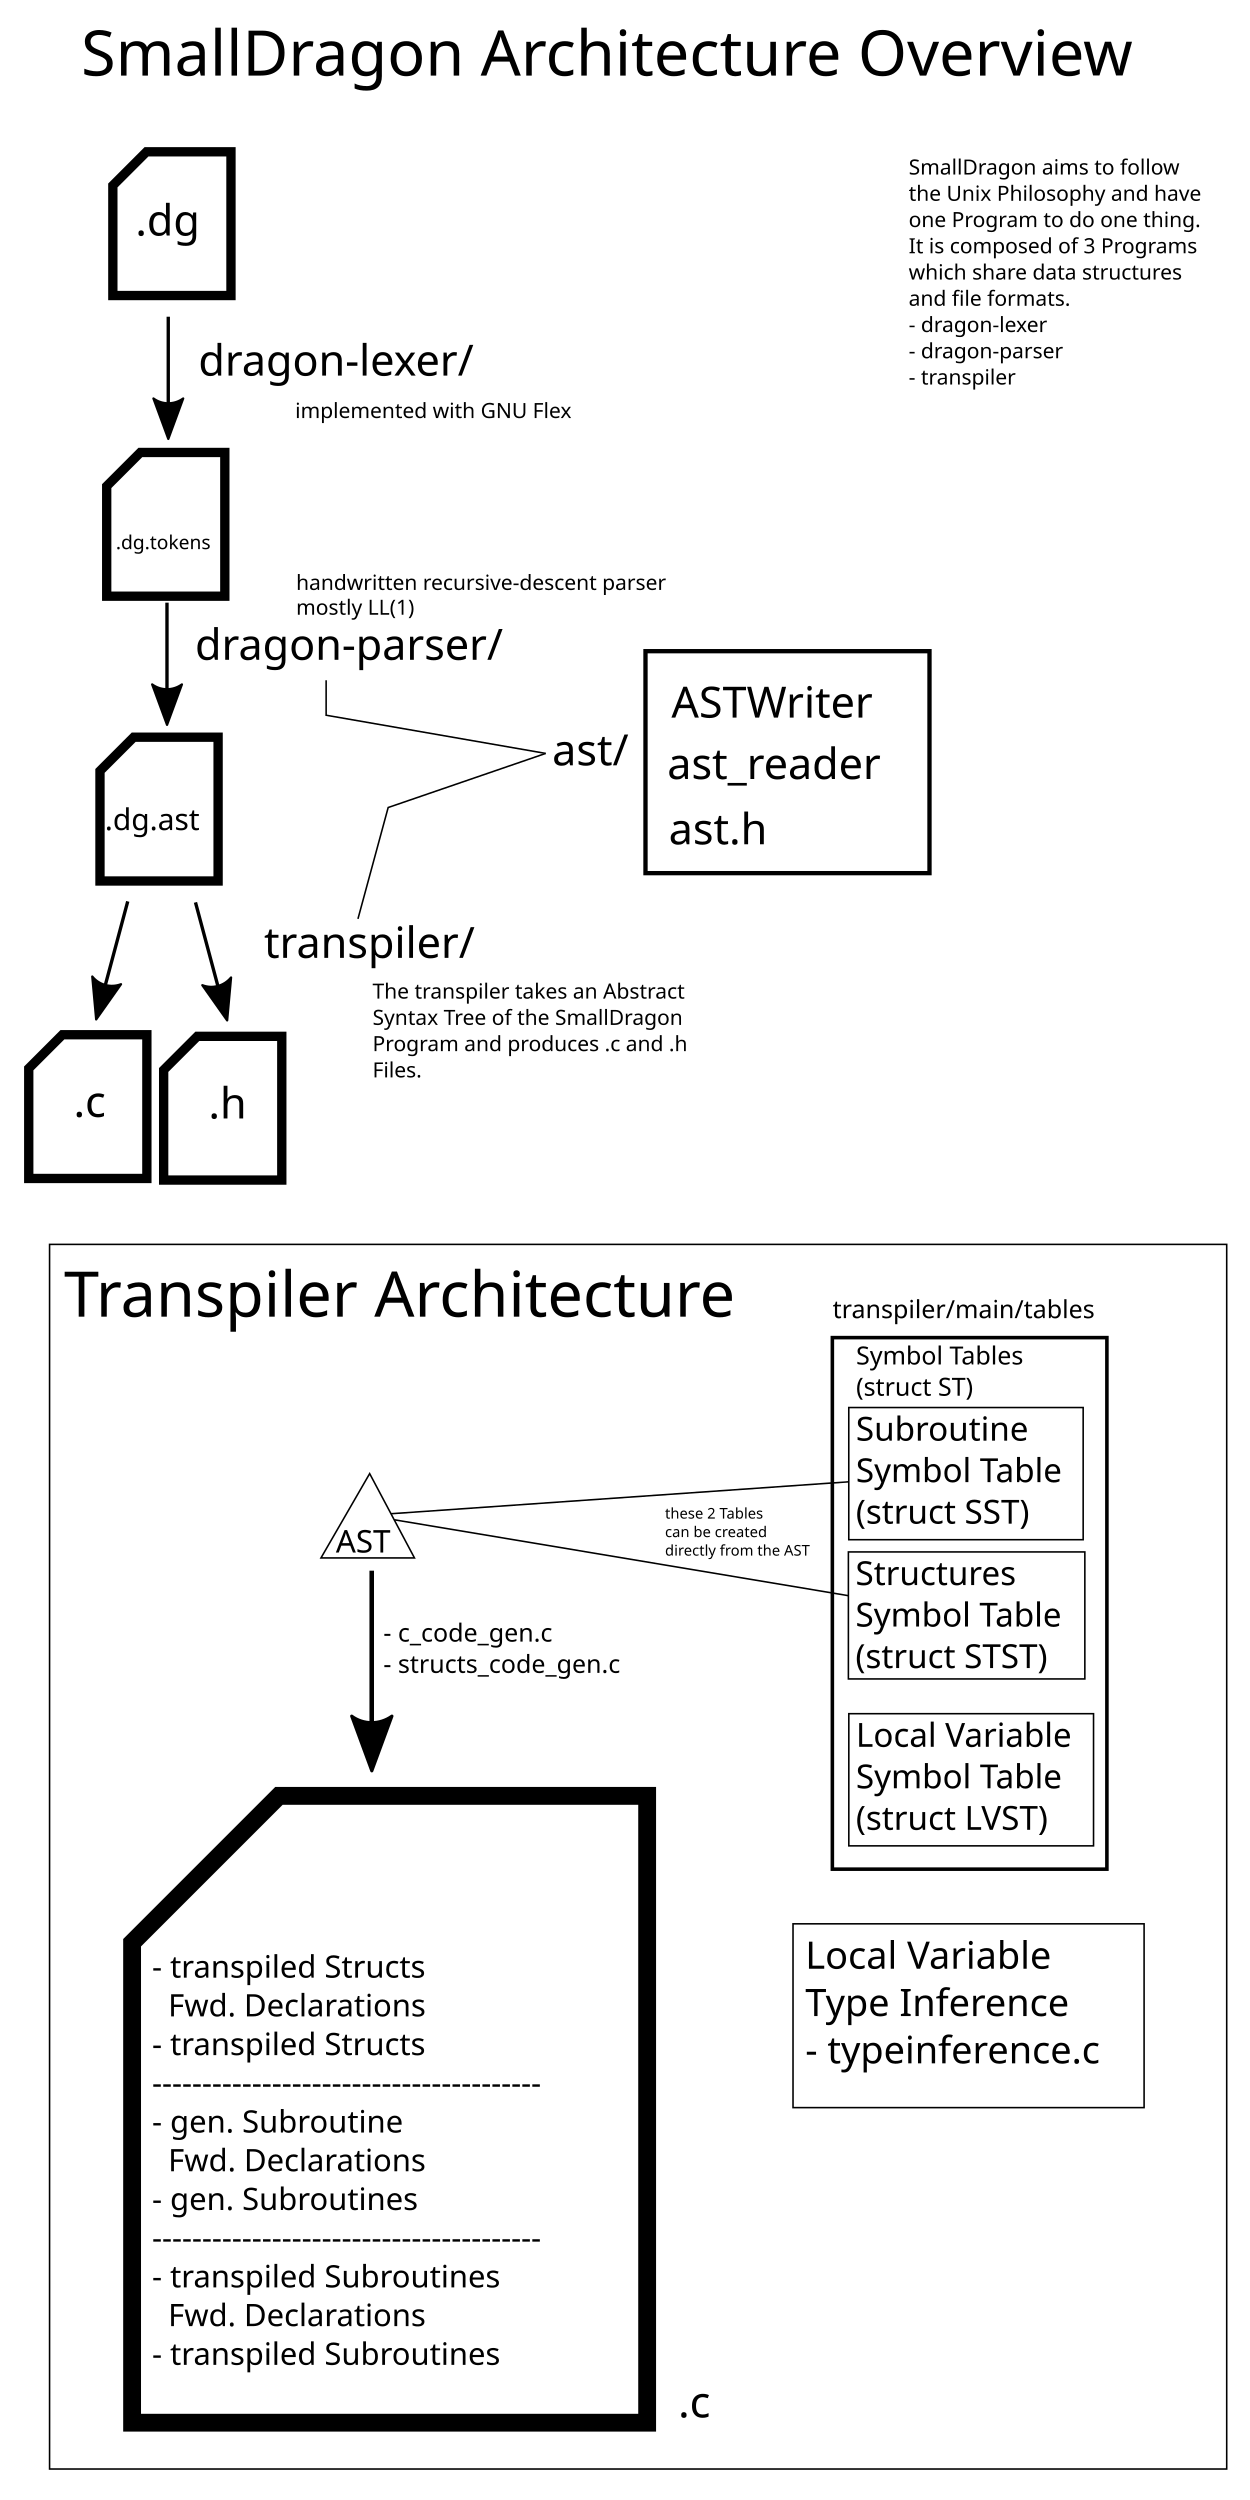
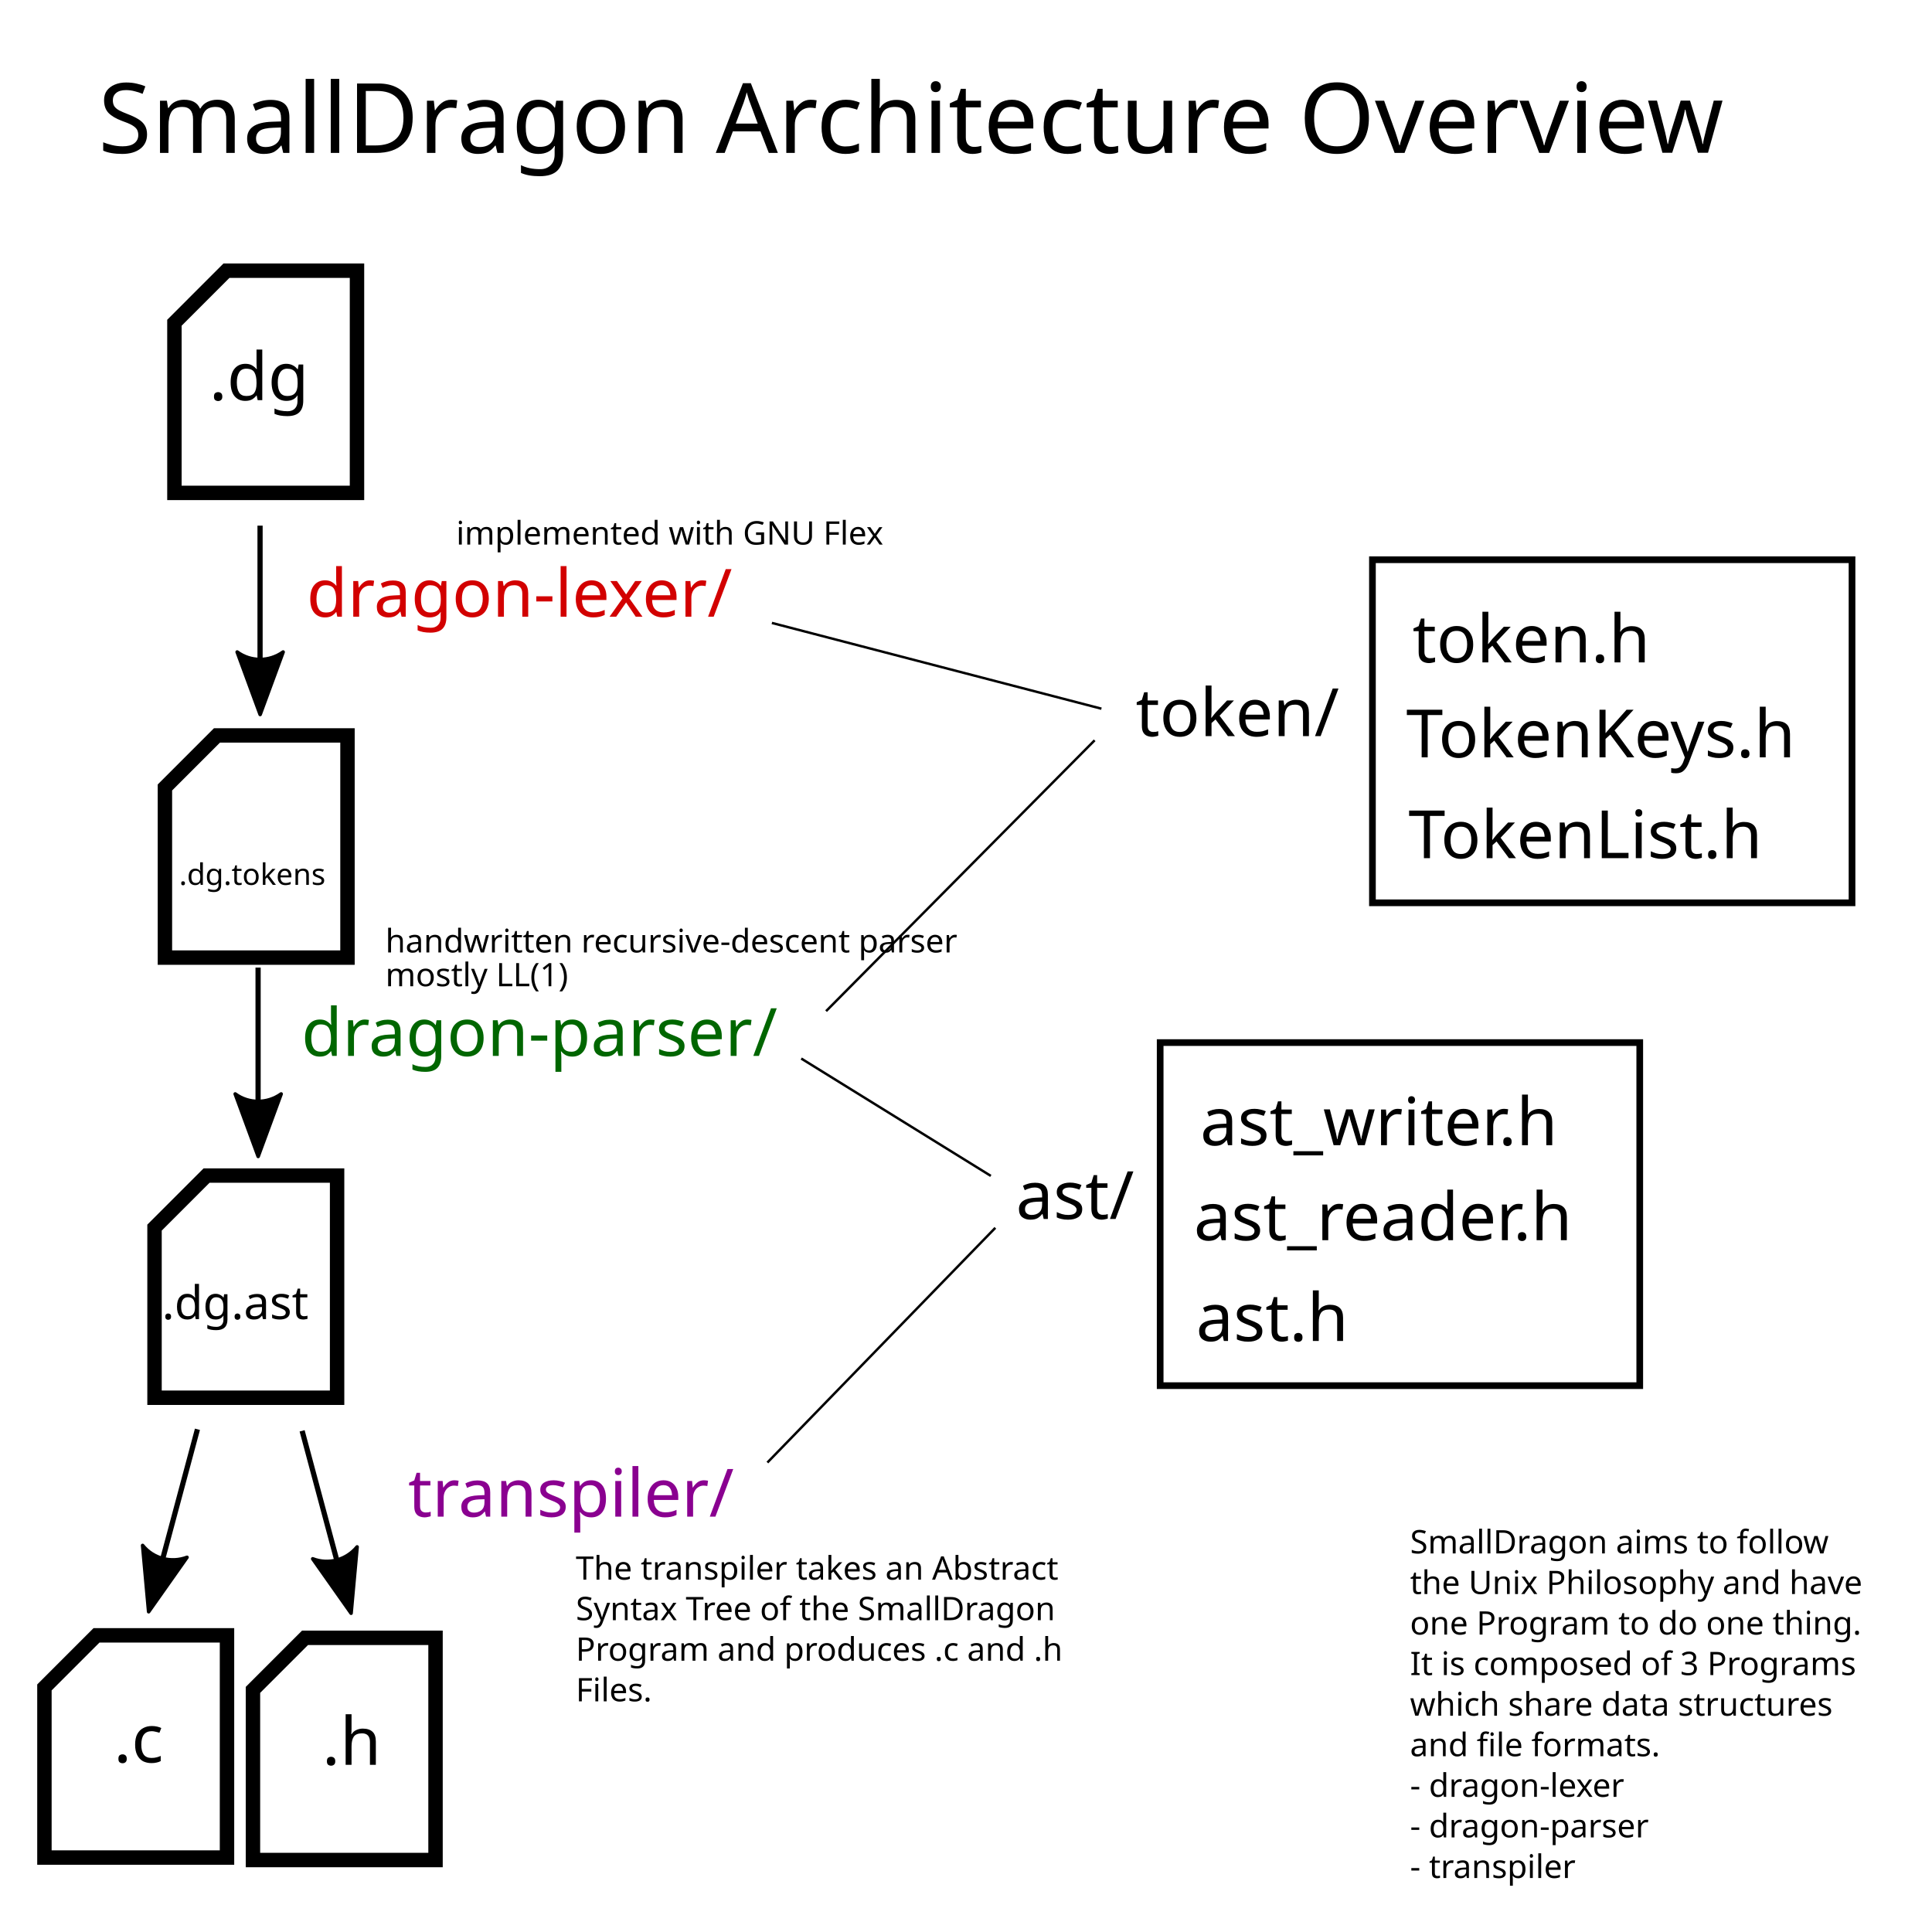
- <svg xmlns="http://www.w3.org/2000/svg" width="210mm" height="420mm" viewBox="0 0 210 420" version="1.1" id="svg8">
+ <svg xmlns="http://www.w3.org/2000/svg" width="210mm" height="210mm" viewBox="0 0 210 210" version="1.1" id="svg8">
  <defs id="defs2">
-     <marker orient="auto" refY="0.0" refX="0.0" id="marker1315" style="overflow:visible;">
-       <path id="path1070" style="fill-rule:evenodd;stroke-width:0.625;stroke-linejoin:round;stroke:#000000;stroke-opacity:1;fill:#000000;fill-opacity:1" d="M 8.719,4.034 L -2.207,0.016 L 8.719,-4.002 C 6.973,-1.63 6.983,1.616 8.719,4.034 z " transform="scale(1.1) rotate(180) translate(1,0)" />
+     <marker orient="auto" refY="0" refX="0" id="marker1315" style="overflow:visible">
+       <path id="path1070" style="fill:#000000;fill-opacity:1;fill-rule:evenodd;stroke:#000000;stroke-width:0.625;stroke-linejoin:round;stroke-opacity:1" d="M 8.719,4.034 -2.207,0.016 8.719,-4.002 c -1.745,2.372 -1.735,5.617 -6e-7,8.035 z" transform="matrix(-1.1,0,0,-1.1,-1.1,0)" />
    </marker>
-     <marker orient="auto" refY="0.0" refX="0.0" id="marker1312" style="overflow:visible;">
-       <path id="path1052" d="M 0.0,0.0 L 5.0,-5.0 L -12.5,0.0 L 5.0,5.0 L 0.0,0.0 z " style="fill-rule:evenodd;stroke:#000000;stroke-width:1pt;stroke-opacity:1;fill:#000000;fill-opacity:1" transform="scale(0.8) rotate(180) translate(12.5,0)" />
+     <marker orient="auto" refY="0" refX="0" id="marker1312" style="overflow:visible">
+       <path id="path1052" d="M 0,0 5,-5 -12.5,0 5,5 Z" style="fill:#000000;fill-opacity:1;fill-rule:evenodd;stroke:#000000;stroke-width:1pt;stroke-opacity:1" transform="matrix(-0.8,0,0,-0.8,-10,0)" />
    </marker>
    <marker orient="auto" refY="0" refX="0" id="Arrow2Lend" style="overflow:visible">
      <path id="path1031" style="fill:#000000;fill-opacity:1;fill-rule:evenodd;stroke:#000000;stroke-width:0.625;stroke-linejoin:round;stroke-opacity:1" d="M 8.719,4.034 -2.207,0.016 8.719,-4.002 c -1.745,2.372 -1.735,5.617 -6e-7,8.035 z" transform="matrix(-1.1,0,0,-1.1,-1.1,0)" />
    </marker>
    <marker orient="auto" refY="0" refX="0" id="Arrow1Lend" style="overflow:visible">
      <path id="path1013" d="M 0,0 5,-5 -12.5,0 5,5 Z" style="fill:#000000;fill-opacity:1;fill-rule:evenodd;stroke:#000000;stroke-width:1pt;stroke-opacity:1" transform="matrix(-0.8,0,0,-0.8,-10,0)" />
    </marker>
    <marker orient="auto" refY="0" refX="0" id="Arrow2Lend-2" style="overflow:visible">
      <path id="path1031-2" style="fill:#000000;fill-opacity:1;fill-rule:evenodd;stroke:#000000;stroke-width:0.625;stroke-linejoin:round;stroke-opacity:1" d="M 8.719,4.034 -2.207,0.016 8.719,-4.002 c -1.745,2.372 -1.735,5.617 -6e-7,8.035 z" transform="matrix(-1.1,0,0,-1.1,-1.1,0)" />
    </marker>
    <marker orient="auto" refY="0" refX="0" id="Arrow2Lend-9" style="overflow:visible">
      <path id="path1031-7" style="fill:#000000;fill-opacity:1;fill-rule:evenodd;stroke:#000000;stroke-width:0.625;stroke-linejoin:round;stroke-opacity:1" d="M 8.719,4.034 -2.207,0.016 8.719,-4.002 c -1.745,2.372 -1.735,5.617 -6e-7,8.035 z" transform="matrix(-1.1,0,0,-1.1,-1.1,0)" />
    </marker>
    <marker orient="auto" refY="0" refX="0" id="Arrow2Lend-9-1" style="overflow:visible">
      <path id="path1031-7-9" style="fill:#000000;fill-opacity:1;fill-rule:evenodd;stroke:#000000;stroke-width:0.625;stroke-linejoin:round;stroke-opacity:1" d="M 8.719,4.034 -2.207,0.016 8.719,-4.002 c -1.745,2.372 -1.735,5.617 -6e-7,8.035 z" transform="matrix(-1.1,0,0,-1.1,-1.1,0)" />
    </marker>
    <marker orient="auto" refY="0" refX="0" id="Arrow2Lend-9-1-7" style="overflow:visible">
      <path id="path1031-7-9-8" style="fill:#000000;fill-opacity:1;fill-rule:evenodd;stroke:#000000;stroke-width:0.625;stroke-linejoin:round;stroke-opacity:1" d="M 8.719,4.034 -2.207,0.016 8.719,-4.002 c -1.745,2.372 -1.735,5.617 -6e-7,8.035 z" transform="matrix(-1.1,0,0,-1.1,-1.1,0)" />
    </marker>
  </defs>
-   <g id="layer1" transform="translate(0,-85.16694)">
-     <text id="text1083" y="148.272" x="33.334" style="font-style:normal;font-weight:normal;font-size:7.238px;line-height:1.25;font-family:sans-serif;letter-spacing:0px;word-spacing:0px;fill:#000000;fill-opacity:1;stroke:none;stroke-width:0.181" xml:space="preserve">
-       <tspan style="stroke-width:0.181" id="tspan1081" y="148.272" x="33.334">
-         <tspan style="stroke-width:0.181" id="tspan1079" y="148.272" x="33.334">dragon-lexer/</tspan>
+   <g id="layer1" transform="translate(0,-295.1669)">
+     <text id="text1083" y="362.197" x="33.334" style="font-style:normal;font-weight:normal;font-size:7.238px;line-height:1.25;font-family:sans-serif;letter-spacing:0px;word-spacing:0px;fill:#d20000;fill-opacity:1;stroke:none;stroke-width:0.181;" xml:space="preserve">
+       <tspan style="stroke-width:0.181;fill:#d20000;fill-opacity:1;" id="tspan1081" y="362.197" x="33.334">
+         <tspan style="stroke-width:0.181;fill:#d20000;fill-opacity:1;" id="tspan1079" y="362.197" x="33.334">dragon-lexer/</tspan>
      </tspan>
    </text>
-     <text id="text1089" y="196.013" x="32.773" style="font-style:normal;font-weight:normal;font-size:7.238px;line-height:1.25;font-family:sans-serif;letter-spacing:0px;word-spacing:0px;fill:#000000;fill-opacity:1;stroke:none;stroke-width:0.181" xml:space="preserve">
-       <tspan style="stroke-width:0.181" id="tspan1087" y="196.013" x="32.773">
-         <tspan style="stroke-width:0.181" id="tspan1085" y="196.013" x="32.773">dragon-parser/</tspan>
+     <text id="text1089" y="409.938" x="32.773" style="font-style:normal;font-weight:normal;font-size:7.238px;line-height:1.25;font-family:sans-serif;letter-spacing:0px;word-spacing:0px;fill:#006600;fill-opacity:1;stroke:none;stroke-width:0.181;" xml:space="preserve">
+       <tspan style="stroke-width:0.181;fill:#006600;fill-opacity:1;" id="tspan1087" y="409.938" x="32.773">
+         <tspan style="stroke-width:0.181;fill:#006600;fill-opacity:1;" id="tspan1085" y="409.938" x="32.773">dragon-parser/</tspan>
      </tspan>
    </text>
-     <text id="text1145" y="246.092" x="44.359" style="font-style:normal;font-weight:normal;font-size:7.238px;line-height:1.25;font-family:sans-serif;letter-spacing:0px;word-spacing:0px;fill:#000000;fill-opacity:1;stroke:none;stroke-width:0.181" xml:space="preserve">
-       <tspan style="stroke-width:0.181" id="tspan1143" y="246.092" x="44.359">
-         <tspan style="stroke-width:0.181" id="tspan1141" y="246.092" x="44.359">transpiler/</tspan>
+     <text id="text1145" y="460.018" x="44.359" style="font-style:normal;font-weight:normal;font-size:7.238px;line-height:1.25;font-family:sans-serif;letter-spacing:0px;word-spacing:0px;fill:#8a0090;fill-opacity:1;stroke:none;stroke-width:0.181;" xml:space="preserve">
+       <tspan style="stroke-width:0.181;fill:#8a0090;fill-opacity:1;" id="tspan1143" y="460.018" x="44.359">
+         <tspan style="stroke-width:0.181;fill:#8a0090;fill-opacity:1;" id="tspan1141" y="460.018" x="44.359">transpiler/</tspan>
      </tspan>
    </text>
-     <text id="text1111" y="97.864" x="13.616" style="font-style:normal;font-weight:normal;font-size:10.583px;line-height:1.25;font-family:sans-serif;letter-spacing:0px;word-spacing:0px;fill:#000000;fill-opacity:1;stroke:none;stroke-width:0.265" xml:space="preserve">
-       <tspan style="stroke-width:0.265" id="tspan1109" y="97.864" x="13.616">
-         <tspan style="stroke-width:0.265" id="tspan1107" y="97.864" x="13.616">SmallDragon Architecture Overview</tspan>
+     <text id="text1111" y="311.789" x="10.672" style="font-style:normal;font-weight:normal;font-size:10.583px;line-height:1.25;font-family:sans-serif;letter-spacing:0px;word-spacing:0px;fill:#000000;fill-opacity:1;stroke:none;stroke-width:0.265" xml:space="preserve">
+       <tspan style="stroke-width:0.265" id="tspan1109" y="311.789" x="10.672">
+         <tspan style="stroke-width:0.265" id="tspan1107" y="311.789" x="10.672">SmallDragon Architecture Overview</tspan>
      </tspan>
    </text>
-     <path style="fill:none;stroke:#000000;stroke-width:1.567;stroke-linecap:butt;stroke-linejoin:miter;stroke-miterlimit:4;stroke-dasharray:none;stroke-opacity:1" d="m 24.616,110.664 -5.658,5.658 v 18.494 h 19.845 v -24.152 z" id="path897" />
-     <text id="text1071" y="124.737" x="22.742" style="font-style:normal;font-weight:normal;font-size:7.238px;line-height:1.25;font-family:sans-serif;letter-spacing:0px;word-spacing:0px;fill:#000000;fill-opacity:1;stroke:none;stroke-width:0.181" xml:space="preserve">
-       <tspan style="stroke-width:0.181" id="tspan1069" y="124.737" x="22.742">
-         <tspan style="stroke-width:0.181" id="tspan1065" y="124.737" x="22.742">.dg </tspan>
-         <tspan style="stroke-width:0.181" id="tspan1067" y="124.737" x="36.533" dx="0" />
+     <path style="fill:none;stroke:#000000;stroke-width:1.567;stroke-linecap:butt;stroke-linejoin:miter;stroke-miterlimit:4;stroke-dasharray:none;stroke-opacity:1" d="m 24.616,324.59 -5.658,5.658 v 18.494 h 19.845 v -24.152 z" id="path897" />
+     <text id="text1071" y="338.662" x="22.742" style="font-style:normal;font-weight:normal;font-size:7.238px;line-height:1.25;font-family:sans-serif;letter-spacing:0px;word-spacing:0px;fill:#000000;fill-opacity:1;stroke:none;stroke-width:0.181" xml:space="preserve">
+       <tspan style="stroke-width:0.181" id="tspan1069" y="338.662" x="22.742">
+         <tspan style="stroke-width:0.181" id="tspan1065" y="338.662" x="22.742">.dg </tspan>
+         <tspan style="stroke-width:0.181" id="tspan1067" y="338.662" x="36.533" dx="0" />
      </tspan>
    </text>
-     <path style="fill:none;stroke:#000000;stroke-width:1.567;stroke-linecap:butt;stroke-linejoin:miter;stroke-miterlimit:4;stroke-dasharray:none;stroke-opacity:1" d="m 23.583,161.178 -5.658,5.658 v 18.494 h 19.845 v -24.152 z" id="path897-0" />
-     <text id="text1077" y="177.421" x="19.466" style="font-style:normal;font-weight:normal;font-size:3.23px;line-height:1.25;font-family:sans-serif;letter-spacing:0px;word-spacing:0px;fill:#000000;fill-opacity:1;stroke:none;stroke-width:0.081" xml:space="preserve">
-       <tspan style="stroke-width:0.081" id="tspan1075" y="177.421" x="19.466">
-         <tspan style="stroke-width:0.081" id="tspan1073" y="177.421" x="19.466">.dg.tokens</tspan>
+     <path style="fill:none;stroke:#000000;stroke-width:1.567;stroke-linecap:butt;stroke-linejoin:miter;stroke-miterlimit:4;stroke-dasharray:none;stroke-opacity:1" d="m 23.583,375.104 -5.658,5.658 v 18.494 h 19.845 v -24.152 z" id="path897-0" />
+     <text id="text1077" y="391.347" x="19.466" style="font-style:normal;font-weight:normal;font-size:3.23px;line-height:1.25;font-family:sans-serif;letter-spacing:0px;word-spacing:0px;fill:#000000;fill-opacity:1;stroke:none;stroke-width:0.081" xml:space="preserve">
+       <tspan style="stroke-width:0.081" id="tspan1075" y="391.347" x="19.466">
+         <tspan style="stroke-width:0.081" id="tspan1073" y="391.347" x="19.466">.dg.tokens</tspan>
      </tspan>
    </text>
-     <path style="fill:none;stroke:#000000;stroke-width:1.567;stroke-linecap:butt;stroke-linejoin:miter;stroke-miterlimit:4;stroke-dasharray:none;stroke-opacity:1" d="m 22.454,209.02 -5.658,5.658 v 18.494 h 19.845 v -24.152 z" id="path897-0-8" />
-     <text id="text1117" y="224.621" x="17.609" style="font-style:normal;font-weight:normal;font-size:5.029px;line-height:1.25;font-family:sans-serif;letter-spacing:0px;word-spacing:0px;fill:#000000;fill-opacity:1;stroke:none;stroke-width:0.126" xml:space="preserve">
-       <tspan style="stroke-width:0.126" id="tspan1115" y="224.621" x="17.609">
-         <tspan style="stroke-width:0.126" id="tspan1113" y="224.621" x="17.609">.dg.ast</tspan>
+     <path style="fill:none;stroke:#000000;stroke-width:1.567;stroke-linecap:butt;stroke-linejoin:miter;stroke-miterlimit:4;stroke-dasharray:none;stroke-opacity:1" d="m 22.454,422.945 -5.658,5.658 v 18.494 h 19.845 v -24.152 z" id="path897-0-8" />
+     <text id="text1117" y="438.546" x="17.609" style="font-style:normal;font-weight:normal;font-size:5.029px;line-height:1.25;font-family:sans-serif;letter-spacing:0px;word-spacing:0px;fill:#000000;fill-opacity:1;stroke:none;stroke-width:0.126" xml:space="preserve">
+       <tspan style="stroke-width:0.126" id="tspan1115" y="438.546" x="17.609">
+         <tspan style="stroke-width:0.126" id="tspan1113" y="438.546" x="17.609">.dg.ast</tspan>
      </tspan>
    </text>
-     <path style="fill:none;stroke:#000000;stroke-width:1.567;stroke-linecap:butt;stroke-linejoin:miter;stroke-miterlimit:4;stroke-dasharray:none;stroke-opacity:1" d="m 10.487,258.999 -5.658,5.658 v 18.494 H 24.674 v -24.152 z" id="path897-2" />
-     <text id="text1157" y="272.805" x="12.355" style="font-style:normal;font-weight:normal;font-size:7.238px;line-height:1.25;font-family:sans-serif;letter-spacing:0px;word-spacing:0px;fill:#000000;fill-opacity:1;stroke:none;stroke-width:0.181" xml:space="preserve">
-       <tspan style="stroke-width:0.181" id="tspan1155" y="272.805" x="12.355">
-         <tspan style="stroke-width:0.181" id="tspan1153" y="272.805" x="12.355">.c</tspan>
+     <path style="fill:none;stroke:#000000;stroke-width:1.567;stroke-linecap:butt;stroke-linejoin:miter;stroke-miterlimit:4;stroke-dasharray:none;stroke-opacity:1" d="m 10.487,472.924 -5.658,5.658 v 18.494 H 24.674 v -24.152 z" id="path897-2" />
+     <text id="text1157" y="486.73" x="12.355" style="font-style:normal;font-weight:normal;font-size:7.238px;line-height:1.25;font-family:sans-serif;letter-spacing:0px;word-spacing:0px;fill:#000000;fill-opacity:1;stroke:none;stroke-width:0.181" xml:space="preserve">
+       <tspan style="stroke-width:0.181" id="tspan1155" y="486.73" x="12.355">
+         <tspan style="stroke-width:0.181" id="tspan1153" y="486.73" x="12.355">.c</tspan>
      </tspan>
    </text>
-     <path style="fill:none;stroke:#000000;stroke-width:0.565;stroke-linecap:butt;stroke-linejoin:miter;stroke-miterlimit:4;stroke-dasharray:none;stroke-opacity:1;marker-end:url(#Arrow2Lend)" d="m 28.267,138.376 v 19.777" id="path1008" />
-     <path style="fill:none;stroke:#000000;stroke-width:0.565;stroke-linecap:butt;stroke-linejoin:miter;stroke-miterlimit:4;stroke-dasharray:none;stroke-opacity:1;marker-end:url(#Arrow2Lend-2)" d="m 28.053,186.413 v 19.777" id="path1008-8" />
-     <path style="fill:none;stroke:#000000;stroke-width:1.567;stroke-linecap:butt;stroke-linejoin:miter;stroke-miterlimit:4;stroke-dasharray:none;stroke-opacity:1" d="m 33.153,259.266 -5.658,5.658 v 18.494 h 19.845 V 259.266 Z" id="path897-2-6" />
-     <text id="text1151" y="273.072" x="35.021" style="font-style:normal;font-weight:normal;font-size:7.238px;line-height:1.25;font-family:sans-serif;letter-spacing:0px;word-spacing:0px;fill:#000000;fill-opacity:1;stroke:none;stroke-width:0.181" xml:space="preserve">
-       <tspan style="stroke-width:0.181" id="tspan1149" y="273.072" x="35.021">
-         <tspan style="stroke-width:0.181" id="tspan1147" y="273.072" x="35.021">.h</tspan>
+     <path style="fill:none;stroke:#000000;stroke-width:0.565;stroke-linecap:butt;stroke-linejoin:miter;stroke-miterlimit:4;stroke-dasharray:none;stroke-opacity:1;marker-end:url(#Arrow2Lend)" d="m 28.267,352.302 v 19.777" id="path1008" />
+     <path style="fill:none;stroke:#000000;stroke-width:0.565;stroke-linecap:butt;stroke-linejoin:miter;stroke-miterlimit:4;stroke-dasharray:none;stroke-opacity:1;marker-end:url(#Arrow2Lend-2)" d="m 28.053,400.339 v 19.777" id="path1008-8" />
+     <path style="fill:none;stroke:#000000;stroke-width:1.567;stroke-linecap:butt;stroke-linejoin:miter;stroke-miterlimit:4;stroke-dasharray:none;stroke-opacity:1" d="m 33.153,473.192 -5.658,5.658 v 18.494 h 19.845 v -24.152 z" id="path897-2-6" />
+     <text id="text1151" y="486.997" x="35.021" style="font-style:normal;font-weight:normal;font-size:7.238px;line-height:1.25;font-family:sans-serif;letter-spacing:0px;word-spacing:0px;fill:#000000;fill-opacity:1;stroke:none;stroke-width:0.181" xml:space="preserve">
+       <tspan style="stroke-width:0.181" id="tspan1149" y="486.997" x="35.021">
+         <tspan style="stroke-width:0.181" id="tspan1147" y="486.997" x="35.021">.h</tspan>
      </tspan>
    </text>
-     <path style="fill:none;stroke:#000000;stroke-width:0.565;stroke-linecap:butt;stroke-linejoin:miter;stroke-miterlimit:4;stroke-dasharray:none;stroke-opacity:1;marker-end:url(#Arrow2Lend-9-1)" d="m 32.839,236.767 5.119,19.103" id="path1008-3-4" />
-     <path style="fill:none;stroke:#000000;stroke-width:0.565;stroke-linecap:butt;stroke-linejoin:miter;stroke-miterlimit:4;stroke-dasharray:none;stroke-opacity:1;marker-end:url(#Arrow2Lend-9-1-7)" d="m 21.461,236.599 -5.119,19.103" id="path1008-3-4-4" />
-     <text id="text1181" y="205.72" x="112.795" style="font-style:normal;font-weight:normal;font-size:7.238px;line-height:1.25;font-family:sans-serif;letter-spacing:0px;word-spacing:0px;fill:#000000;fill-opacity:1;stroke:none;stroke-width:0.181" xml:space="preserve">
-       <tspan style="stroke-width:0.181" id="tspan1179" y="205.72" x="112.795">
-         <tspan style="stroke-width:0.181" id="tspan1177" y="205.72" x="112.795">ASTWriter</tspan>
+     <path style="fill:none;stroke:#000000;stroke-width:0.565;stroke-linecap:butt;stroke-linejoin:miter;stroke-miterlimit:4;stroke-dasharray:none;stroke-opacity:1;marker-end:url(#Arrow2Lend-9-1);fill-opacity:1" d="m 32.839,450.692 5.119,19.103" id="path1008-3-4" />
+     <path style="fill:none;stroke:#000000;stroke-width:0.565;stroke-linecap:butt;stroke-linejoin:miter;stroke-miterlimit:4;stroke-dasharray:none;stroke-opacity:1;marker-end:url(#Arrow2Lend-9-1-7)" d="m 21.461,450.525 -5.119,19.103" id="path1008-3-4-4" />
+     <text id="text1181" y="419.645" x="130.459" style="font-style:normal;font-weight:normal;font-size:7.238px;line-height:1.25;font-family:sans-serif;letter-spacing:0px;word-spacing:0px;fill:#000000;fill-opacity:1;stroke:none;stroke-width:0.181" xml:space="preserve">
+       <tspan style="stroke-width:0.181" id="tspan1179" y="419.645" x="130.459">ast_writer.h</tspan>
+     </text>
+     <text id="text1175" y="429.968" x="129.768" style="font-style:normal;font-weight:normal;font-size:7.238px;line-height:1.25;font-family:sans-serif;letter-spacing:0px;word-spacing:0px;fill:#000000;fill-opacity:1;stroke:none;stroke-width:0.181" xml:space="preserve">
+       <tspan style="stroke-width:0.181" id="tspan1173" y="429.968" x="129.768">
+         <tspan style="stroke-width:0.181" id="tspan1171" y="429.968" x="129.768">ast_reader.h</tspan>
      </tspan>
    </text>
-     <text id="text1175" y="216.043" x="112.105" style="font-style:normal;font-weight:normal;font-size:7.238px;line-height:1.25;font-family:sans-serif;letter-spacing:0px;word-spacing:0px;fill:#000000;fill-opacity:1;stroke:none;stroke-width:0.181" xml:space="preserve">
-       <tspan style="stroke-width:0.181" id="tspan1173" y="216.043" x="112.105">
-         <tspan style="stroke-width:0.181" id="tspan1171" y="216.043" x="112.105">ast_reader</tspan>
+     <rect style="fill:none;fill-opacity:1;stroke:#000000;stroke-width:0.726;stroke-miterlimit:4;stroke-dasharray:none;stroke-opacity:1" id="rect6550" width="52.129" height="37.29" x="126.105" y="408.491" />
+     <text id="text1163" y="427.663" x="110.43" style="font-style:normal;font-weight:normal;font-size:7.238px;line-height:1.25;font-family:sans-serif;letter-spacing:0px;word-spacing:0px;fill:#000000;fill-opacity:1;stroke:none;stroke-width:0.181" xml:space="preserve">
+       <tspan style="stroke-width:0.181" id="tspan1161" y="427.663" x="110.43">
+         <tspan style="stroke-width:0.181" id="tspan1159" y="427.663" x="110.43">ast/</tspan>
      </tspan>
    </text>
-     <rect style="fill:none;fill-opacity:1;stroke:#000000;stroke-width:0.726;stroke-miterlimit:4;stroke-dasharray:none;stroke-opacity:1" id="rect6550" width="47.713" height="37.29" x="108.442" y="194.566" />
-     <path style="fill:none;stroke:#000000;stroke-width:0.265px;stroke-linecap:butt;stroke-linejoin:miter;stroke-opacity:1" d="m 54.79,199.447 v 5.88 l 36.883,6.414" id="path6552" />
-     <path style="fill:none;stroke:#000000;stroke-width:0.265px;stroke-linecap:butt;stroke-linejoin:miter;stroke-opacity:1" d="m 91.673,211.741 -26.46,9.087 -5.078,18.709" id="path6554" />
-     <text id="text1163" y="213.738" x="92.767" style="font-style:normal;font-weight:normal;font-size:7.238px;line-height:1.25;font-family:sans-serif;letter-spacing:0px;word-spacing:0px;fill:#000000;fill-opacity:1;stroke:none;stroke-width:0.181" xml:space="preserve">
-       <tspan style="stroke-width:0.181" id="tspan1161" y="213.738" x="92.767">
-         <tspan style="stroke-width:0.181" id="tspan1159" y="213.738" x="92.767">ast/</tspan>
+     <text id="text1169" y="440.926" x="130.013" style="font-style:normal;font-weight:normal;font-size:7.238px;line-height:1.25;font-family:sans-serif;letter-spacing:0px;word-spacing:0px;fill:#000000;fill-opacity:1;stroke:none;stroke-width:0.181" xml:space="preserve">
+       <tspan style="stroke-width:0.181" id="tspan1167" y="440.926" x="130.013">
+         <tspan style="stroke-width:0.181" id="tspan1165" y="440.926" x="130.013">ast.h</tspan>
      </tspan>
    </text>
-     <text id="text1169" y="227.001" x="112.349" style="font-style:normal;font-weight:normal;font-size:7.238px;line-height:1.25;font-family:sans-serif;letter-spacing:0px;word-spacing:0px;fill:#000000;fill-opacity:1;stroke:none;stroke-width:0.181" xml:space="preserve">
-       <tspan style="stroke-width:0.181" id="tspan1167" y="227.001" x="112.349">
-         <tspan style="stroke-width:0.181" id="tspan1165" y="227.001" x="112.349">ast.h</tspan>
+     <text id="text1105" y="354.358" x="49.586" style="font-style:normal;font-variant:normal;font-weight:normal;font-stretch:normal;font-size:3.528px;line-height:1.25;font-family:sans-serif;-inkscape-font-specification:'sans-serif, Normal';font-variant-ligatures:normal;font-variant-caps:normal;font-variant-numeric:normal;font-feature-settings:normal;text-align:start;letter-spacing:0px;word-spacing:0px;writing-mode:lr-tb;text-anchor:start;fill:#000000;fill-opacity:1;stroke:none;stroke-width:0.181" xml:space="preserve">implemented with GNU Flex</text>
+     <text id="text1235" y="464.017" x="153.265" style="font-style:normal;font-variant:normal;font-weight:normal;font-stretch:normal;font-size:3.528px;line-height:1.25;font-family:sans-serif;-inkscape-font-specification:'sans-serif, Normal';font-variant-ligatures:normal;font-variant-caps:normal;font-variant-numeric:normal;font-feature-settings:normal;text-align:start;letter-spacing:0px;word-spacing:0px;writing-mode:lr-tb;text-anchor:start;fill:#000000;fill-opacity:1;stroke:none;stroke-width:0.181" xml:space="preserve">
+       <tspan style="stroke-width:0.181" id="tspan1187" y="464.017" x="153.265">
+         <tspan style="stroke-width:0.181" id="tspan1183" y="464.017" x="153.265">SmallDragon aims to follow</tspan>
+         <tspan style="stroke-width:0.181" id="tspan1185" y="464.017" x="201.751" dx="0" />
+       </tspan>
+       <tspan style="stroke-width:0.181" id="tspan1193" y="468.427" x="153.265">
+         <tspan style="stroke-width:0.181" id="tspan1189" y="468.427" x="153.265">the Unix Philosophy and have </tspan>
+         <tspan style="stroke-width:0.181" id="tspan1191" y="468.427" x="206.881" dx="0" />
+       </tspan>
+       <tspan style="stroke-width:0.181" id="tspan1199" y="472.837" x="153.265">
+         <tspan style="stroke-width:0.181" id="tspan1195" y="472.837" x="153.265">one Program to do one thing.</tspan>
+         <tspan style="stroke-width:0.181" id="tspan1197" y="472.837" x="205.02" dx="0" />
+       </tspan>
+       <tspan style="stroke-width:0.181" id="tspan1205" y="477.246" x="153.265">
+         <tspan style="stroke-width:0.181" id="tspan1201" y="477.246" x="153.265">It is composed of 3 Programs</tspan>
+         <tspan style="stroke-width:0.181" id="tspan1203" y="477.246" x="204.66" dx="0" />
+       </tspan>
+       <tspan style="stroke-width:0.181" id="tspan1211" y="481.656" x="153.265">
+         <tspan style="stroke-width:0.181" id="tspan1207" y="481.656" x="153.265">which share data structures</tspan>
+         <tspan style="stroke-width:0.181" id="tspan1209" y="481.656" x="202.478" dx="0" />
+       </tspan>
+       <tspan style="stroke-width:0.181" id="tspan1217" y="486.066" x="153.265">
+         <tspan style="stroke-width:0.181" id="tspan1213" y="486.066" x="153.265">and file formats.</tspan>
+         <tspan style="stroke-width:0.181" id="tspan1215" y="486.066" x="182.247" dx="0" />
+       </tspan>
+       <tspan style="stroke-width:0.181" id="tspan1223" y="490.475" x="153.265">
+         <tspan style="stroke-width:0.181" id="tspan1219" y="490.475" x="153.265">- dragon-lexer</tspan>
+         <tspan style="stroke-width:0.181" id="tspan1221" y="490.475" x="178.106" dx="0" />
+       </tspan>
+       <tspan style="stroke-width:0.181" id="tspan1229" y="494.885" x="153.265">
+         <tspan style="stroke-width:0.181" id="tspan1225" y="494.885" x="153.265">- dragon-parser</tspan>
+         <tspan style="stroke-width:0.181" id="tspan1227" y="494.885" x="180.727" dx="0" />
+       </tspan>
+       <tspan style="stroke-width:0.181" id="tspan1233" y="499.295" x="153.265">
+         <tspan style="stroke-width:0.181" id="tspan1231" y="499.295" x="153.265">- transpiler</tspan>
      </tspan>
    </text>
-     <text id="text1105" y="155.397" x="49.586" style="font-style:normal;font-variant:normal;font-weight:normal;font-stretch:normal;font-size:3.528px;line-height:1.25;font-family:sans-serif;-inkscape-font-specification:'sans-serif, Normal';font-variant-ligatures:normal;font-variant-caps:normal;font-variant-numeric:normal;font-feature-settings:normal;text-align:start;letter-spacing:0px;word-spacing:0px;writing-mode:lr-tb;text-anchor:start;fill:#000000;fill-opacity:1;stroke:none;stroke-width:0.181" xml:space="preserve">implemented with GNU Flex</text>
-     <text id="text1235" y="114.493" x="152.655" style="font-style:normal;font-variant:normal;font-weight:normal;font-stretch:normal;font-size:3.528px;line-height:1.25;font-family:sans-serif;-inkscape-font-specification:'sans-serif, Normal';font-variant-ligatures:normal;font-variant-caps:normal;font-variant-numeric:normal;font-feature-settings:normal;text-align:start;letter-spacing:0px;word-spacing:0px;writing-mode:lr-tb;text-anchor:start;fill:#000000;fill-opacity:1;stroke:none;stroke-width:0.181" xml:space="preserve">
-       <tspan style="stroke-width:0.181" id="tspan1187" y="114.493" x="152.655">
-         <tspan style="stroke-width:0.181" id="tspan1183" y="114.493" x="152.655">SmallDragon aims to follow</tspan>
-         <tspan style="stroke-width:0.181" id="tspan1185" y="114.493" x="201.141" dx="0" />
+     <text id="text1139" y="466.864" x="62.585" style="font-style:normal;font-variant:normal;font-weight:normal;font-stretch:normal;font-size:3.528px;line-height:1.25;font-family:sans-serif;-inkscape-font-specification:'sans-serif, Normal';font-variant-ligatures:normal;font-variant-caps:normal;font-variant-numeric:normal;font-feature-settings:normal;text-align:start;letter-spacing:0px;word-spacing:0px;writing-mode:lr-tb;text-anchor:start;fill:#000000;fill-opacity:1;stroke:none;stroke-width:0.181" xml:space="preserve">
+       <tspan style="stroke-width:0.181" id="tspan1123" y="466.864" x="62.585">
+         <tspan style="stroke-width:0.181" id="tspan1119" y="466.864" x="62.585">The transpiler takes an Abstract </tspan>
+         <tspan style="stroke-width:0.181" id="tspan1121" y="466.864" x="120.32" dx="0" />
      </tspan>
-       <tspan style="stroke-width:0.181" id="tspan1193" y="118.903" x="152.655">
-         <tspan style="stroke-width:0.181" id="tspan1189" y="118.903" x="152.655">the Unix Philosophy and have </tspan>
-         <tspan style="stroke-width:0.181" id="tspan1191" y="118.903" x="206.271" dx="0" />
+       <tspan style="stroke-width:0.181" id="tspan1129" y="471.274" x="62.585">
+         <tspan style="stroke-width:0.181" id="tspan1125" y="471.274" x="62.585">Syntax Tree of the SmallDragon</tspan>
+         <tspan style="stroke-width:0.181" id="tspan1127" y="471.274" x="118.566" dx="0" />
      </tspan>
-       <tspan style="stroke-width:0.181" id="tspan1199" y="123.312" x="152.655">
-         <tspan style="stroke-width:0.181" id="tspan1195" y="123.312" x="152.655">one Program to do one thing.</tspan>
-         <tspan style="stroke-width:0.181" id="tspan1197" y="123.312" x="204.411" dx="0" />
+       <tspan style="stroke-width:0.181" id="tspan1133" y="475.683" x="62.585">
+         <tspan style="stroke-width:0.181" id="tspan1131" y="475.683" x="62.585">Program and produces .c and .h </tspan>
      </tspan>
-       <tspan style="stroke-width:0.181" id="tspan1205" y="127.722" x="152.655">
-         <tspan style="stroke-width:0.181" id="tspan1201" y="127.722" x="152.655">It is composed of 3 Programs</tspan>
-         <tspan style="stroke-width:0.181" id="tspan1203" y="127.722" x="204.051" dx="0" />
-       </tspan>
-       <tspan style="stroke-width:0.181" id="tspan1211" y="132.132" x="152.655">
-         <tspan style="stroke-width:0.181" id="tspan1207" y="132.132" x="152.655">which share data structures</tspan>
-         <tspan style="stroke-width:0.181" id="tspan1209" y="132.132" x="201.868" dx="0" />
-       </tspan>
-       <tspan style="stroke-width:0.181" id="tspan1217" y="136.542" x="152.655">
-         <tspan style="stroke-width:0.181" id="tspan1213" y="136.542" x="152.655">and file formats.</tspan>
-         <tspan style="stroke-width:0.181" id="tspan1215" y="136.542" x="181.637" dx="0" />
-       </tspan>
-       <tspan style="stroke-width:0.181" id="tspan1223" y="140.951" x="152.655">
-         <tspan style="stroke-width:0.181" id="tspan1219" y="140.951" x="152.655">- dragon-lexer</tspan>
-         <tspan style="stroke-width:0.181" id="tspan1221" y="140.951" x="177.496" dx="0" />
-       </tspan>
-       <tspan style="stroke-width:0.181" id="tspan1229" y="145.361" x="152.655">
-         <tspan style="stroke-width:0.181" id="tspan1225" y="145.361" x="152.655">- dragon-parser</tspan>
-         <tspan style="stroke-width:0.181" id="tspan1227" y="145.361" x="180.118" dx="0" />
-       </tspan>
-       <tspan style="stroke-width:0.181" id="tspan1233" y="149.771" x="152.655">
-         <tspan style="stroke-width:0.181" id="tspan1231" y="149.771" x="152.655">- transpiler</tspan>
+       <tspan style="stroke-width:0.181" id="tspan1137" y="480.093" x="62.585">
+         <tspan style="stroke-width:0.181" id="tspan1135" y="480.093" x="62.585">Files.</tspan>
      </tspan>
    </text>
-     <text id="text1139" y="252.939" x="62.585" style="font-style:normal;font-variant:normal;font-weight:normal;font-stretch:normal;font-size:3.528px;line-height:1.25;font-family:sans-serif;-inkscape-font-specification:'sans-serif, Normal';font-variant-ligatures:normal;font-variant-caps:normal;font-variant-numeric:normal;font-feature-settings:normal;text-align:start;letter-spacing:0px;word-spacing:0px;writing-mode:lr-tb;text-anchor:start;fill:#000000;fill-opacity:1;stroke:none;stroke-width:0.181" xml:space="preserve">
-       <tspan style="stroke-width:0.181" id="tspan1123" y="252.939" x="62.585">
-         <tspan style="stroke-width:0.181" id="tspan1119" y="252.939" x="62.585">The transpiler takes an Abstract </tspan>
-         <tspan style="stroke-width:0.181" id="tspan1121" y="252.939" x="120.32" dx="0" />
-       </tspan>
-       <tspan style="stroke-width:0.181" id="tspan1129" y="257.348" x="62.585">
-         <tspan style="stroke-width:0.181" id="tspan1125" y="257.348" x="62.585">Syntax Tree of the SmallDragon</tspan>
-         <tspan style="stroke-width:0.181" id="tspan1127" y="257.348" x="118.566" dx="0" />
-       </tspan>
-       <tspan style="stroke-width:0.181" id="tspan1133" y="261.758" x="62.585">
-         <tspan style="stroke-width:0.181" id="tspan1131" y="261.758" x="62.585">Program and produces .c and .h </tspan>
-       </tspan>
-       <tspan style="stroke-width:0.181" id="tspan1137" y="266.168" x="62.585">
-         <tspan style="stroke-width:0.181" id="tspan1135" y="266.168" x="62.585">Files.</tspan>
+     <text id="text1105-3" y="398.694" x="41.895" style="font-style:normal;font-variant:normal;font-weight:normal;font-stretch:normal;font-size:3.528px;line-height:1.25;font-family:sans-serif;-inkscape-font-specification:'sans-serif, Normal';font-variant-ligatures:normal;font-variant-caps:normal;font-variant-numeric:normal;font-feature-settings:normal;text-align:start;letter-spacing:0px;word-spacing:0px;writing-mode:lr-tb;text-anchor:start;fill:#000000;fill-opacity:1;stroke:none;stroke-width:0.181" xml:space="preserve">handwritten recursive-descent parser</text>
+     <text y="398.203" x="49.745" style="font-style:normal;font-variant:normal;font-weight:normal;font-stretch:normal;font-size:3.528px;line-height:1.25;font-family:sans-serif;-inkscape-font-specification:'sans-serif, Normal';font-variant-ligatures:normal;font-variant-caps:normal;font-variant-numeric:normal;font-feature-settings:normal;text-align:start;letter-spacing:0px;word-spacing:0px;writing-mode:lr-tb;text-anchor:start;fill:#000000;fill-opacity:1;stroke:none;stroke-width:0.181" xml:space="preserve" id="text1565"> </text>
+     <text y="402.367" x="41.895" style="font-style:normal;font-variant:normal;font-weight:normal;font-stretch:normal;font-size:3.528px;line-height:1.25;font-family:sans-serif;-inkscape-font-specification:'sans-serif, Normal';font-variant-ligatures:normal;font-variant-caps:normal;font-variant-numeric:normal;font-feature-settings:normal;text-align:start;letter-spacing:0px;word-spacing:0px;writing-mode:lr-tb;text-anchor:start;fill:#000000;fill-opacity:1;stroke:none;stroke-width:0.181" xml:space="preserve" id="text1563">mostly LL(1)</text>
+     <text id="text1181-3" y="367.162" x="153.531" style="font-style:normal;font-weight:normal;font-size:7.238px;line-height:1.25;font-family:sans-serif;letter-spacing:0px;word-spacing:0px;fill:#000000;fill-opacity:1;stroke:none;stroke-width:0.181" xml:space="preserve">
+       <tspan style="stroke-width:0.181" id="tspan1179-6" y="367.162" x="153.531">token.h</tspan>
+     </text>
+     <text id="text1175-7" y="377.485" x="152.841" style="font-style:normal;font-weight:normal;font-size:7.238px;line-height:1.25;font-family:sans-serif;letter-spacing:0px;word-spacing:0px;fill:#000000;fill-opacity:1;stroke:none;stroke-width:0.181" xml:space="preserve">
+       <tspan style="stroke-width:0.181" id="tspan1173-5" y="377.485" x="152.841">TokenKeys.h<tspan style="stroke-width:0.181" id="tspan1171-3" y="377.485" x="152.841" />
      </tspan>
    </text>
-     <path style="fill:none;stroke:#000000;stroke-width:2.997;stroke-linecap:butt;stroke-linejoin:miter;stroke-miterlimit:4;stroke-dasharray:none;stroke-opacity:1" d="m 46.862,386.874 -24.67,24.67 v 80.638 h 86.529 v -105.308 z" id="path897-2-2" />
-     <text id="text1157-7" y="491.281" x="113.927" style="font-style:normal;font-weight:normal;font-size:7.238px;line-height:1.25;font-family:sans-serif;letter-spacing:0px;word-spacing:0px;fill:#000000;fill-opacity:1;stroke:none;stroke-width:0.181" xml:space="preserve">
-       <tspan style="stroke-width:0.181" id="tspan1155-0" y="491.281" x="113.927">
-         <tspan style="stroke-width:0.181" id="tspan1153-9" y="491.281" x="113.927">.c</tspan>
+     <rect style="fill:none;fill-opacity:1;stroke:#000000;stroke-width:0.726;stroke-miterlimit:4;stroke-dasharray:none;stroke-opacity:1" id="rect6550-5" width="52.129" height="37.29" x="149.178" y="356.008" />
+     <text id="text1163-6" y="375.18" x="123.444" style="font-style:normal;font-weight:normal;font-size:7.238px;line-height:1.25;font-family:sans-serif;letter-spacing:0px;word-spacing:0px;fill:#000000;fill-opacity:1;stroke:none;stroke-width:0.181" xml:space="preserve">
+       <tspan style="stroke-width:0.181" id="tspan1161-2" y="375.18" x="123.444">
+         <tspan style="stroke-width:0.181" id="tspan1159-9" y="375.18" x="123.444">token/</tspan>
      </tspan>
    </text>
-     <path style="fill:none;stroke:#000000;stroke-width:0.765;stroke-linecap:butt;stroke-linejoin:miter;stroke-miterlimit:4;stroke-dasharray:none;stroke-opacity:1;marker-end:url(#marker1315)" d="m 62.45,349.042 0,32.613" id="path1047" />
-     <text xml:space="preserve" style="font-style:normal;font-weight:normal;font-size:5.204px;line-height:1.25;font-family:sans-serif;letter-spacing:0px;word-spacing:0px;fill:#000000;fill-opacity:1;stroke:none;stroke-width:0.13" x="25.548" y="417.418" id="text1319">
-       <tspan id="tspan1317" x="25.548" y="417.418" style="stroke-width:0.13">- transpiled Structs </tspan>
-       <tspan x="25.548" y="423.922" style="stroke-width:0.13" id="tspan1361">  Fwd. Declarations</tspan>
-       <tspan x="25.548" y="430.427" style="stroke-width:0.13" id="tspan1339">- transpiled Structs</tspan>
-       <tspan x="25.548" y="436.932" style="stroke-width:0.13" id="tspan1359">---------------------------------------</tspan>
-       <tspan x="25.548" y="443.437" style="stroke-width:0.13" id="tspan1341">- gen. Subroutine </tspan>
-       <tspan x="25.548" y="449.942" style="stroke-width:0.13" id="tspan1343">  Fwd. Declarations</tspan>
-       <tspan x="25.548" y="456.446" style="stroke-width:0.13" id="tspan1345">- gen. Subroutines</tspan>
-       <tspan x="25.548" y="462.951" style="stroke-width:0.13" id="tspan1355">---------------------------------------</tspan>
-       <tspan x="25.548" y="469.456" style="stroke-width:0.13" id="tspan1347">- transpiled Subroutines </tspan>
-       <tspan x="25.548" y="475.961" style="stroke-width:0.13" id="tspan1353">  Fwd. Declarations</tspan>
-       <tspan x="25.548" y="482.465" style="stroke-width:0.13" id="tspan1351">- transpiled Subroutines</tspan>
+     <text id="text1169-1" y="388.443" x="153.085" style="font-style:normal;font-weight:normal;font-size:7.238px;line-height:1.25;font-family:sans-serif;letter-spacing:0px;word-spacing:0px;fill:#000000;fill-opacity:1;stroke:none;stroke-width:0.181" xml:space="preserve">
+       <tspan style="stroke-width:0.181" id="tspan1167-2" y="388.443" x="153.085">TokenList.h<tspan style="stroke-width:0.181" id="tspan1165-7" y="388.443" x="153.085" />
+       </tspan>
    </text>
-     <rect style="fill:none;fill-opacity:1;stroke:#000000;stroke-width:0.6;stroke-miterlimit:4;stroke-dasharray:none;stroke-opacity:1" id="rect1368" width="46.122" height="89.299" x="139.836" y="309.887" />
-     <text id="text1105-3" y="184.278" x="49.745" style="font-style:normal;font-variant:normal;font-weight:normal;font-stretch:normal;font-size:3.528px;line-height:1.25;font-family:sans-serif;-inkscape-font-specification:'sans-serif, Normal';font-variant-ligatures:normal;font-variant-caps:normal;font-variant-numeric:normal;font-feature-settings:normal;text-align:start;letter-spacing:0px;word-spacing:0px;writing-mode:lr-tb;text-anchor:start;fill:#000000;fill-opacity:1;stroke:none;stroke-width:0.181" xml:space="preserve">handwritten recursive-descent parser</text>
-     <text y="184.278" x="49.745" style="font-style:normal;font-variant:normal;font-weight:normal;font-stretch:normal;font-size:3.528px;line-height:1.25;font-family:sans-serif;-inkscape-font-specification:'sans-serif, Normal';font-variant-ligatures:normal;font-variant-caps:normal;font-variant-numeric:normal;font-feature-settings:normal;text-align:start;letter-spacing:0px;word-spacing:0px;writing-mode:lr-tb;text-anchor:start;fill:#000000;fill-opacity:1;stroke:none;stroke-width:0.181" xml:space="preserve" id="text1565"> </text>
-     <text y="188.442" x="49.745" style="font-style:normal;font-variant:normal;font-weight:normal;font-stretch:normal;font-size:3.528px;line-height:1.25;font-family:sans-serif;-inkscape-font-specification:'sans-serif, Normal';font-variant-ligatures:normal;font-variant-caps:normal;font-variant-numeric:normal;font-feature-settings:normal;text-align:start;letter-spacing:0px;word-spacing:0px;writing-mode:lr-tb;text-anchor:start;fill:#000000;fill-opacity:1;stroke:none;stroke-width:0.181" xml:space="preserve" id="text1563">mostly LL(1)</text>
+     <path style="fill:none;stroke:#000000;stroke-width:0.265px;stroke-linecap:butt;stroke-linejoin:miter;stroke-opacity:1" d="m 83.902,362.877 35.818,9.322" id="path2473" />
+     <path style="fill:none;stroke:#000000;stroke-width:0.265px;stroke-linecap:butt;stroke-linejoin:miter;stroke-opacity:1" d="M 89.79,405.073 118.984,375.634" id="path2475" />
+     <path style="fill:none;stroke:#000000;stroke-width:0.265px;stroke-linecap:butt;stroke-linejoin:miter;stroke-opacity:1" d="m 87.091,410.225 20.607,12.757" id="path2477" />
+     <path style="fill:none;stroke:#000000;stroke-width:0.265px;stroke-linecap:butt;stroke-linejoin:miter;stroke-opacity:1" d="M 108.189,428.625 83.411,454.139" id="path2479" />
  </g>
-   <rect style="fill:none;fill-opacity:1;stroke:#000000;stroke-width:0.265;stroke-miterlimit:4;stroke-dasharray:none;stroke-opacity:1" id="rect931" width="197.759" height="205.738" x="8.327" y="209.057" />
-   <text xml:space="preserve" style="font-style:normal;font-weight:normal;font-size:10.583px;line-height:1.25;font-family:sans-serif;letter-spacing:0px;word-spacing:0px;fill:#000000;fill-opacity:1;stroke:none;stroke-width:0.265" x="10.755" y="221.201" id="text935">
-     <tspan id="tspan933" x="10.755" y="221.201" style="stroke-width:0.265">Transpiler Architecture</tspan>
-   </text>
-   <path style="fill:none;stroke:#000000;stroke-width:0.265px;stroke-linecap:butt;stroke-linejoin:miter;stroke-opacity:1" d="m 62.103,247.568 -8.178,14.164 15.703,0 z" id="path939" />
-   <text xml:space="preserve" style="font-style:normal;font-weight:normal;font-size:5.266px;line-height:1.25;font-family:sans-serif;letter-spacing:0px;word-spacing:0px;fill:#000000;fill-opacity:1;stroke:none;stroke-width:0.132" x="56.42" y="260.828" id="text943">
-     <tspan id="tspan941" x="56.42" y="260.828" style="stroke-width:0.132">AST</tspan>
-   </text>
-   <rect style="fill:none;fill-opacity:1;stroke:#000000;stroke-width:0.265;stroke-miterlimit:4;stroke-dasharray:none;stroke-opacity:1" id="rect945" width="39.378" height="22.204" x="142.594" y="236.466" />
-   <text xml:space="preserve" style="font-style:normal;font-weight:normal;font-size:5.577px;line-height:1.25;font-family:sans-serif;letter-spacing:0px;word-spacing:0px;fill:#000000;fill-opacity:1;stroke:none;stroke-width:0.139" x="143.792" y="242.03" id="text949">
-     <tspan id="tspan947" x="143.792" y="242.03" style="stroke-width:0.139">Subroutine </tspan>
-     <tspan x="143.792" y="249.002" style="stroke-width:0.139" id="tspan951">Symbol Table</tspan>
-     <tspan x="143.792" y="255.974" style="stroke-width:0.139" id="tspan991">(struct SST)</tspan>
-   </text>
-   <rect style="fill:none;fill-opacity:1;stroke:#000000;stroke-width:0.265;stroke-miterlimit:4;stroke-dasharray:none;stroke-opacity:1" id="rect945-3" width="39.725" height="21.337" x="142.529" y="260.725" />
-   <text xml:space="preserve" style="font-style:normal;font-weight:normal;font-size:5.577px;line-height:1.25;font-family:sans-serif;letter-spacing:0px;word-spacing:0px;fill:#000000;fill-opacity:1;stroke:none;stroke-width:0.139" x="143.726" y="266.289" id="text949-6">
-     <tspan id="tspan947-7" x="143.726" y="266.289" style="stroke-width:0.139">Structures</tspan>
-     <tspan x="143.726" y="273.261" style="stroke-width:0.139" id="tspan951-5">Symbol Table</tspan>
-     <tspan x="143.726" y="280.232" style="stroke-width:0.139" id="tspan989">(struct STST)</tspan>
-   </text>
-   <rect style="fill:none;fill-opacity:1;stroke:#000000;stroke-width:0.265;stroke-miterlimit:4;stroke-dasharray:none;stroke-opacity:1" id="rect945-35" width="41.113" height="22.204" x="142.601" y="287.9" />
-   <text xml:space="preserve" style="font-style:normal;font-weight:normal;font-size:5.577px;line-height:1.25;font-family:sans-serif;letter-spacing:0px;word-spacing:0px;fill:#000000;fill-opacity:1;stroke:none;stroke-width:0.139" x="143.798" y="293.464" id="text949-62">
-     <tspan id="tspan947-9" x="143.798" y="293.464" style="stroke-width:0.139">Local Variable </tspan>
-     <tspan x="143.798" y="300.435" style="stroke-width:0.139" id="tspan951-1">Symbol Table</tspan>
-     <tspan x="143.798" y="307.407" style="stroke-width:0.139" id="tspan993">(struct LVST)</tspan>
-   </text>
-   <path style="fill:none;fill-rule:evenodd;stroke:#000000;stroke-width:0.265px;stroke-linecap:butt;stroke-linejoin:miter;stroke-opacity:1" d="m 65.684,254.307 76.911,-5.365" id="path999" />
-   <path style="fill:none;fill-rule:evenodd;stroke:#000000;stroke-width:0.265px;stroke-linecap:butt;stroke-linejoin:miter;stroke-opacity:1" d="M 66.224,255.324 142.529,268.074" id="path1001" />
-   <text xml:space="preserve" style="font-style:normal;font-weight:normal;font-size:2.487px;line-height:1.25;font-family:sans-serif;letter-spacing:0px;word-spacing:0px;fill:#000000;fill-opacity:1;stroke:none;stroke-width:0.062" x="111.719" y="255.122" id="text1005">
-     <tspan id="tspan1003" x="111.719" y="255.122" style="stroke-width:0.062">these 2 Tables</tspan>
-     <tspan x="111.719" y="258.23" style="stroke-width:0.062" id="tspan1007">can be created </tspan>
-     <tspan x="111.719" y="261.338" style="stroke-width:0.062" id="tspan1009">directly from the AST</tspan>
-   </text>
-   <rect style="fill:none;fill-opacity:1;stroke:#000000;stroke-width:0.265;stroke-miterlimit:4;stroke-dasharray:none;stroke-opacity:1" id="rect1011" width="58.981" height="30.878" x="133.227" y="323.202" />
-   <text xml:space="preserve" style="font-style:normal;font-weight:normal;font-size:6.359px;line-height:1.25;font-family:sans-serif;letter-spacing:0px;word-spacing:0px;fill:#000000;fill-opacity:1;stroke:none;stroke-width:0.159" x="135.296" y="330.748" id="text1015">
-     <tspan id="tspan1013" x="135.296" y="330.748" style="stroke-width:0.159">Local Variable </tspan>
-     <tspan x="135.296" y="338.698" style="stroke-width:0.159" id="tspan1017">Type Inference</tspan>
-     <tspan x="135.296" y="346.647" style="stroke-width:0.159" id="tspan1403">- typeinference.c</tspan>
-   </text>
-   <text xml:space="preserve" style="font-style:normal;font-weight:normal;font-size:4.203px;line-height:1.25;font-family:sans-serif;letter-spacing:0px;word-spacing:0px;fill:#000000;fill-opacity:1;stroke:none;stroke-width:0.105" x="143.82" y="229.232" id="text949-0">
-     <tspan x="143.82" y="229.232" style="stroke-width:0.105" id="tspan1399">Symbol Tables </tspan>
-     <tspan x="143.82" y="234.485" style="stroke-width:0.105" id="tspan1427">(struct ST)</tspan>
-   </text>
-   <text xml:space="preserve" style="font-style:normal;font-weight:normal;font-size:4.203px;line-height:1.25;font-family:sans-serif;letter-spacing:0px;word-spacing:0px;fill:#000000;fill-opacity:1;stroke:none;stroke-width:0.105" x="64.4" y="275.789" id="text949-0-1">
-     <tspan x="64.4" y="275.789" style="stroke-width:0.105" id="tspan1399-8">- c_code_gen.c</tspan>
-     <tspan x="64.4" y="281.043" style="stroke-width:0.105" id="tspan1425">- structs_code_gen.c</tspan>
-   </text>
-   <text xml:space="preserve" style="font-style:normal;font-weight:normal;font-size:4.203px;line-height:1.25;font-family:sans-serif;letter-spacing:0px;word-spacing:0px;fill:#000000;fill-opacity:1;stroke:none;stroke-width:0.105" x="139.884" y="221.45" id="text949-0-7">
-     <tspan x="139.884" y="221.45" style="stroke-width:0.105" id="tspan1427-2">transpiler/main/tables</tspan>
-   </text>
</svg>
